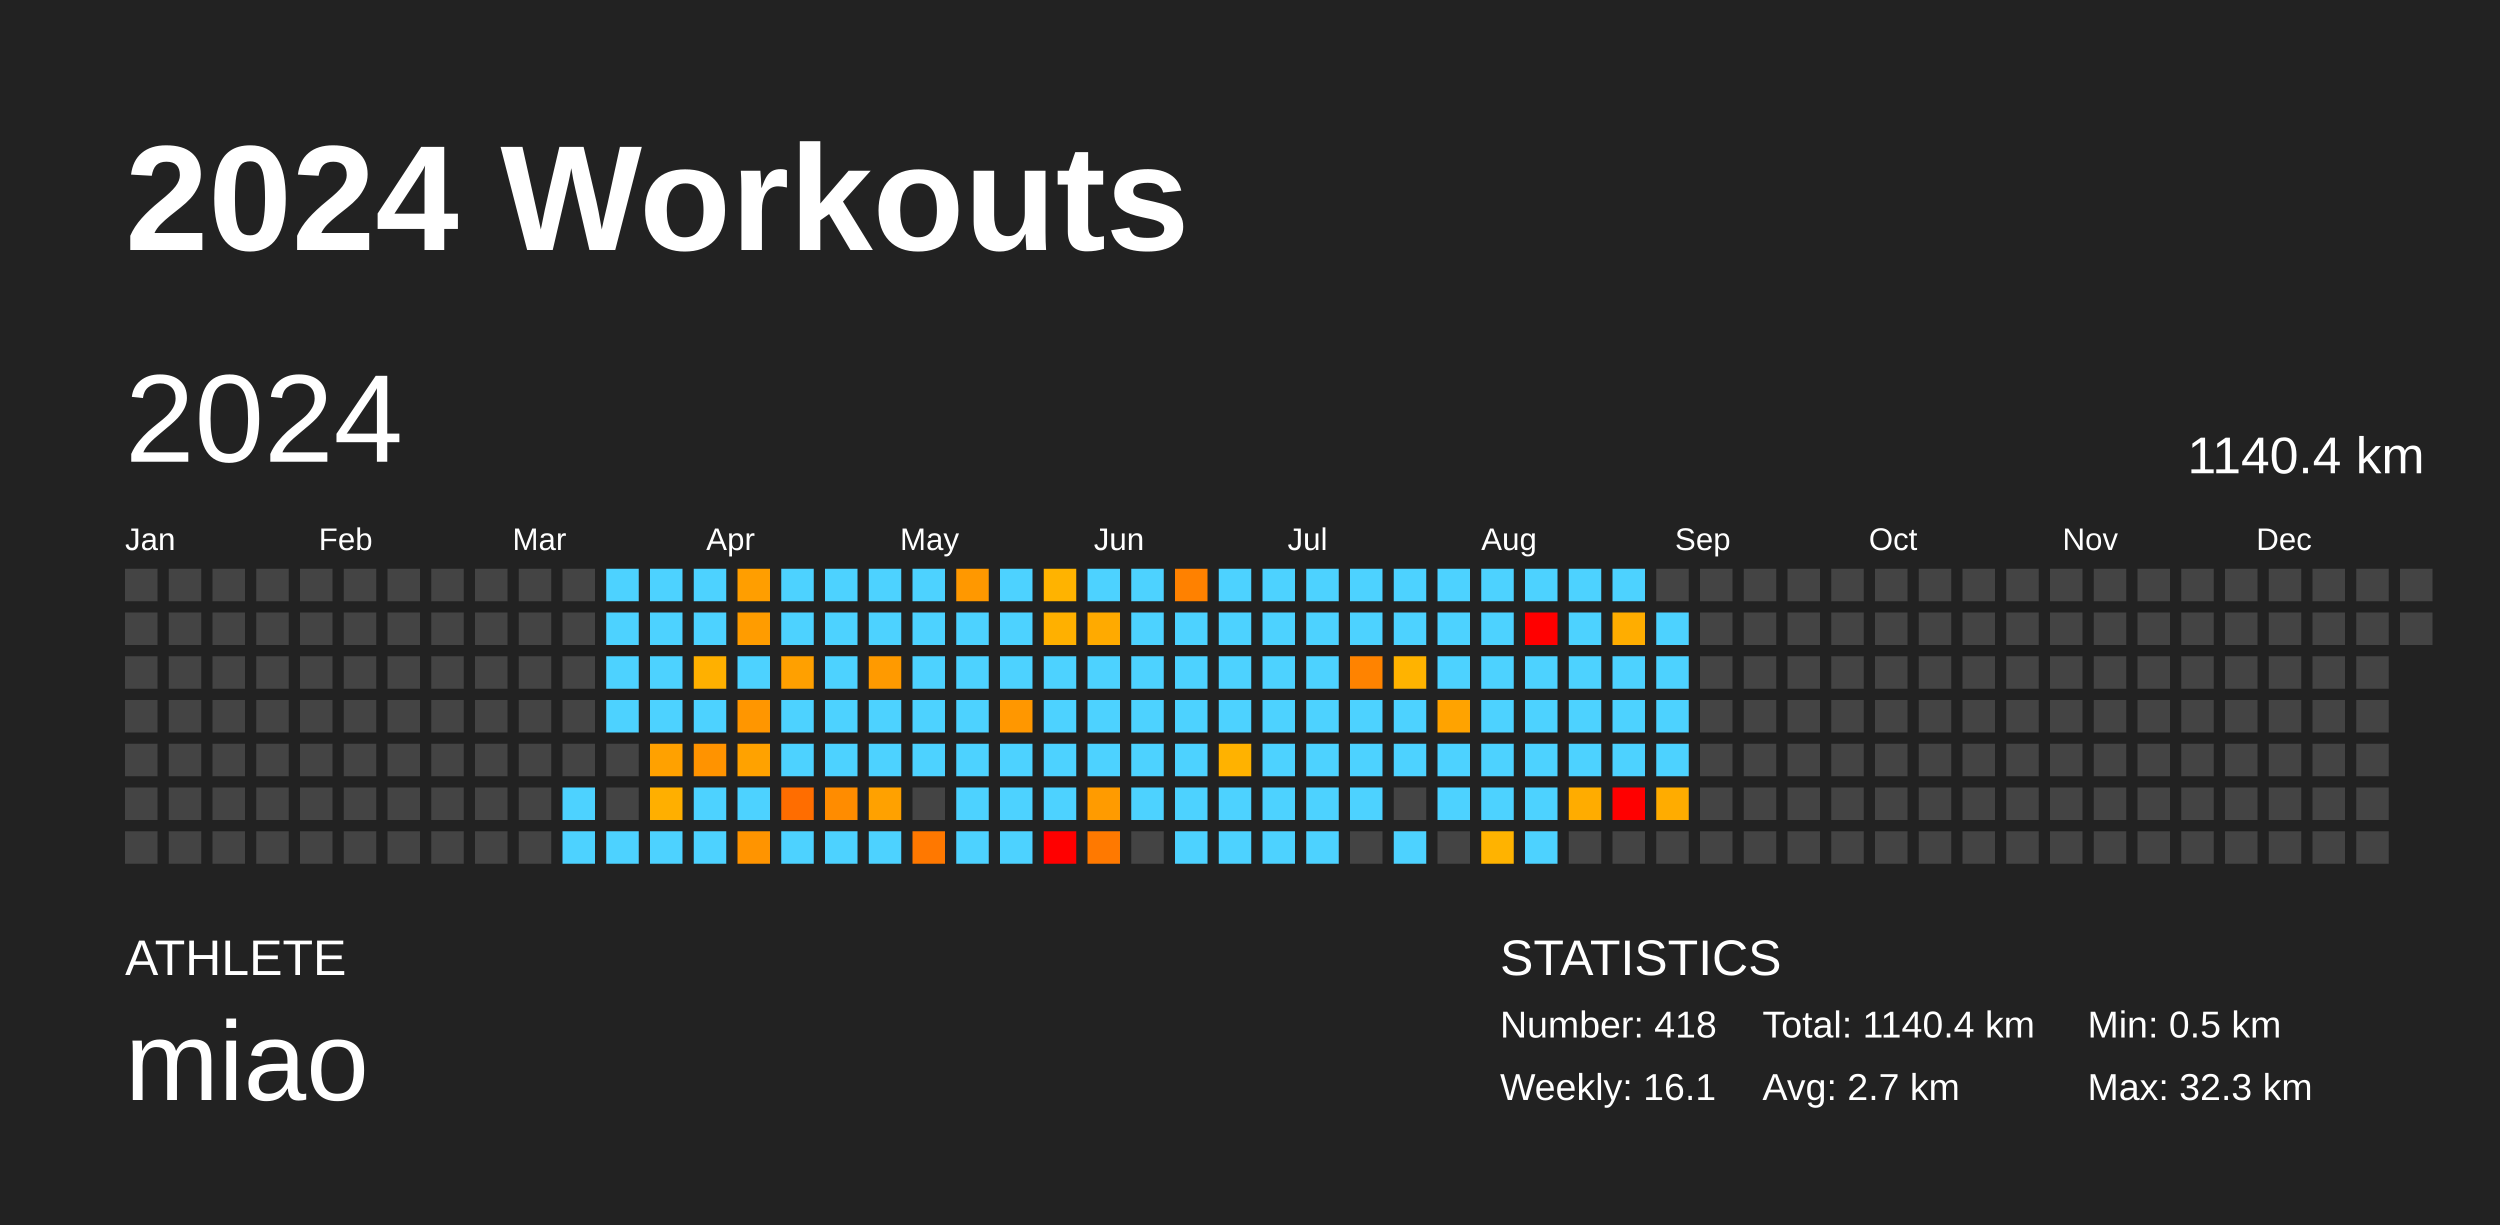
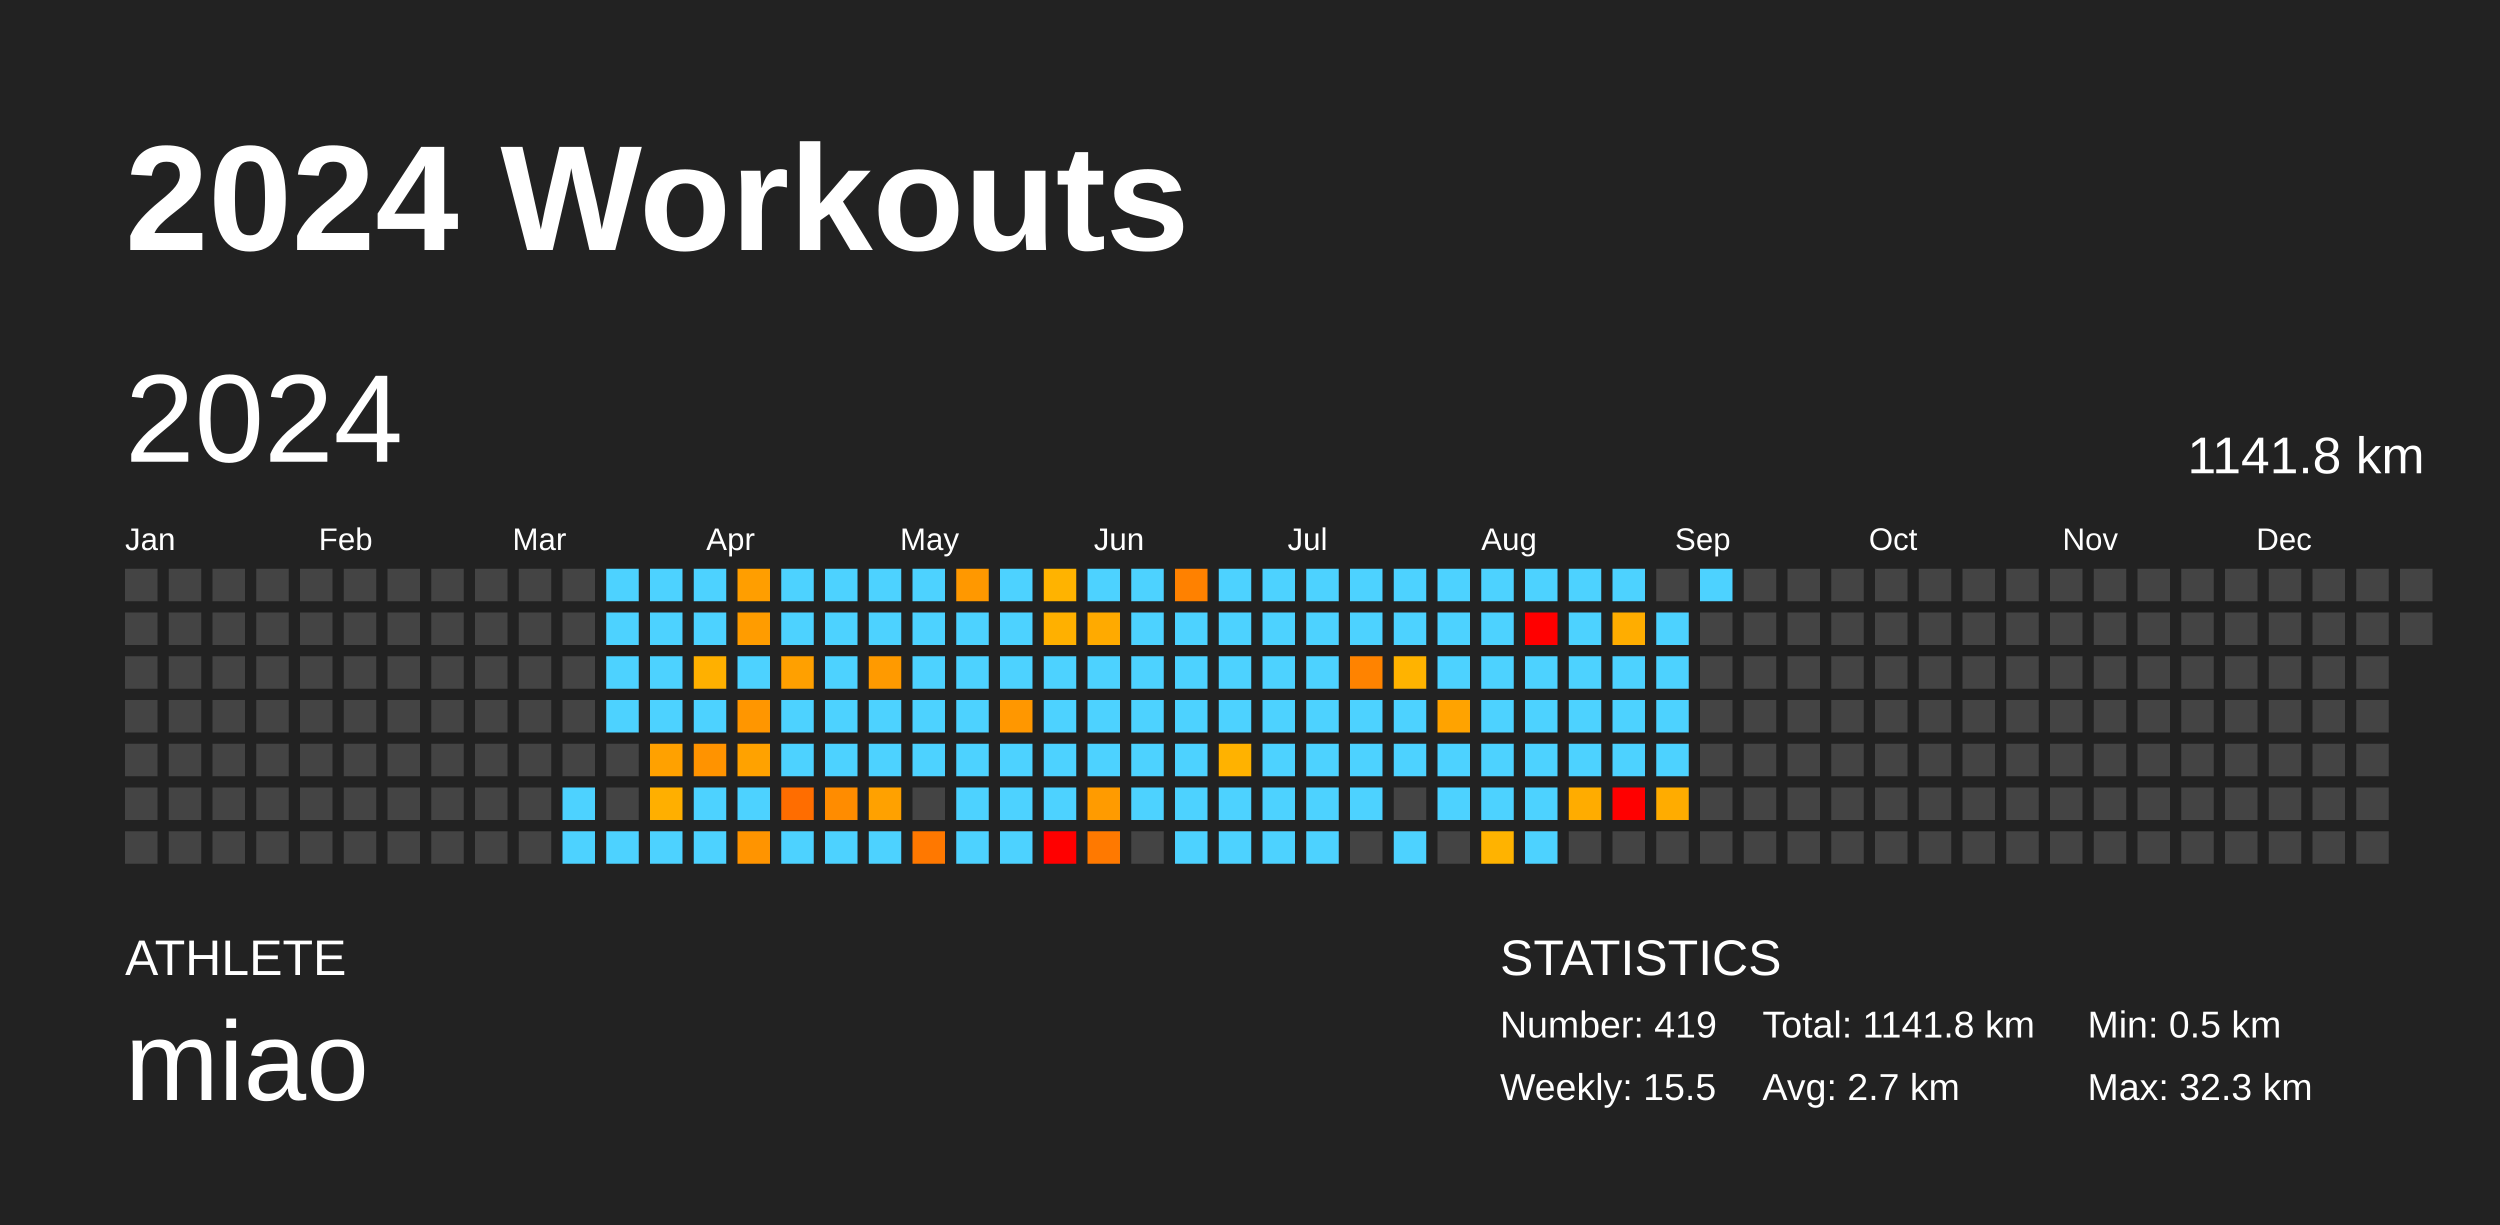
<svg xmlns="http://www.w3.org/2000/svg" baseProfile="full" height="98mm" version="1.1" viewBox="0,0,200,98" width="200mm">
  <defs />
  <rect fill="#222222" height="98" width="200" x="0" y="0" />
  <text fill="#FFFFFF" style="font-size:12px; font-family:Arial; font-weight:bold;" x="10" y="20">2024 Workouts</text>
  <text fill="#FFFFFF" style="font-size:4px; font-family:Arial" x="10" y="78">ATHLETE</text>
  <text fill="#FFFFFF" style="font-size:9px; font-family:Arial" x="10" y="88">miao</text>
  <text fill="#FFFFFF" style="font-size:4px; font-family:Arial" x="120" y="78">STATISTICS</text>
-   <text fill="#FFFFFF" style="font-size:3px; font-family:Arial" x="120" y="83">Number: 418</text>
-   <text fill="#FFFFFF" style="font-size:3px; font-family:Arial" x="120" y="88">Weekly: 16.1</text>
-   <text fill="#FFFFFF" style="font-size:3px; font-family:Arial" x="141" y="83">Total: 1140.4 km</text>
+   <text fill="#FFFFFF" style="font-size:3px; font-family:Arial" x="120" y="83">Number: 419</text>
+   <text fill="#FFFFFF" style="font-size:3px; font-family:Arial" x="120" y="88">Weekly: 15.5</text>
+   <text fill="#FFFFFF" style="font-size:3px; font-family:Arial" x="141" y="83">Total: 1141.8 km</text>
  <text fill="#FFFFFF" style="font-size:3px; font-family:Arial" x="141" y="88">Avg: 2.7 km</text>
  <text fill="#FFFFFF" style="font-size:3px; font-family:Arial" x="167" y="83">Min: 0.5 km</text>
  <text fill="#FFFFFF" style="font-size:3px; font-family:Arial" x="167" y="88">Max: 32.3 km</text>
  <text dominant-baseline="hanging" fill="#FFFFFF" style="font-size:10.0px; font-family:Arial;" x="10" y="30">2024</text>
-   <text dominant-baseline="hanging" fill="#FFFFFF" style="font-size:4.125px; font-family:Arial;" x="175" y="35">1140.4 km</text>
+   <text dominant-baseline="hanging" fill="#FFFFFF" style="font-size:4.125px; font-family:Arial;" x="175" y="35">1141.8 km</text>
  <text fill="#FFFFFF" style="font-size:2.5px; font-family:Arial" x="10.0" y="44">Jan</text>
  <text fill="#FFFFFF" style="font-size:2.5px; font-family:Arial" x="25.5" y="44">Feb</text>
  <text fill="#FFFFFF" style="font-size:2.5px; font-family:Arial" x="41.0" y="44">Mar</text>
  <text fill="#FFFFFF" style="font-size:2.5px; font-family:Arial" x="56.5" y="44">Apr</text>
  <text fill="#FFFFFF" style="font-size:2.5px; font-family:Arial" x="72.0" y="44">May</text>
  <text fill="#FFFFFF" style="font-size:2.5px; font-family:Arial" x="87.5" y="44">Jun</text>
  <text fill="#FFFFFF" style="font-size:2.5px; font-family:Arial" x="103.0" y="44">Jul</text>
  <text fill="#FFFFFF" style="font-size:2.5px; font-family:Arial" x="118.5" y="44">Aug</text>
  <text fill="#FFFFFF" style="font-size:2.5px; font-family:Arial" x="134.0" y="44">Sep</text>
  <text fill="#FFFFFF" style="font-size:2.5px; font-family:Arial" x="149.5" y="44">Oct</text>
  <text fill="#FFFFFF" style="font-size:2.5px; font-family:Arial" x="165.0" y="44">Nov</text>
  <text fill="#FFFFFF" style="font-size:2.5px; font-family:Arial" x="180.5" y="44">Dec</text>
  <rect fill="#444444" height="2.6" width="2.6" x="10.0" y="45.5" />
  <rect fill="#444444" height="2.6" width="2.6" x="10.0" y="49.0" />
  <rect fill="#444444" height="2.6" width="2.6" x="10.0" y="52.5" />
  <rect fill="#444444" height="2.6" width="2.6" x="10.0" y="56.0" />
  <rect fill="#444444" height="2.6" width="2.6" x="10.0" y="59.5" />
  <rect fill="#444444" height="2.6" width="2.6" x="10.0" y="63.0" />
  <rect fill="#444444" height="2.6" width="2.6" x="10.0" y="66.5" />
  <rect fill="#444444" height="2.6" width="2.6" x="13.5" y="45.5" />
  <rect fill="#444444" height="2.6" width="2.6" x="13.5" y="49.0" />
  <rect fill="#444444" height="2.6" width="2.6" x="13.5" y="52.5" />
  <rect fill="#444444" height="2.6" width="2.6" x="13.5" y="56.0" />
  <rect fill="#444444" height="2.6" width="2.6" x="13.5" y="59.5" />
  <rect fill="#444444" height="2.6" width="2.6" x="13.5" y="63.0" />
  <rect fill="#444444" height="2.6" width="2.6" x="13.5" y="66.5" />
  <rect fill="#444444" height="2.6" width="2.6" x="17.0" y="45.5" />
  <rect fill="#444444" height="2.6" width="2.6" x="17.0" y="49.0" />
  <rect fill="#444444" height="2.6" width="2.6" x="17.0" y="52.5" />
  <rect fill="#444444" height="2.6" width="2.6" x="17.0" y="56.0" />
  <rect fill="#444444" height="2.6" width="2.6" x="17.0" y="59.5" />
  <rect fill="#444444" height="2.6" width="2.6" x="17.0" y="63.0" />
  <rect fill="#444444" height="2.6" width="2.6" x="17.0" y="66.5" />
  <rect fill="#444444" height="2.6" width="2.6" x="20.5" y="45.5" />
  <rect fill="#444444" height="2.6" width="2.6" x="20.5" y="49.0" />
  <rect fill="#444444" height="2.6" width="2.6" x="20.5" y="52.5" />
  <rect fill="#444444" height="2.6" width="2.6" x="20.5" y="56.0" />
  <rect fill="#444444" height="2.6" width="2.6" x="20.5" y="59.5" />
  <rect fill="#444444" height="2.6" width="2.6" x="20.5" y="63.0" />
  <rect fill="#444444" height="2.6" width="2.6" x="20.5" y="66.5" />
  <rect fill="#444444" height="2.6" width="2.6" x="24.0" y="45.5" />
  <rect fill="#444444" height="2.6" width="2.6" x="24.0" y="49.0" />
  <rect fill="#444444" height="2.6" width="2.6" x="24.0" y="52.5" />
  <rect fill="#444444" height="2.6" width="2.6" x="24.0" y="56.0" />
  <rect fill="#444444" height="2.6" width="2.6" x="24.0" y="59.5" />
  <rect fill="#444444" height="2.6" width="2.6" x="24.0" y="63.0" />
  <rect fill="#444444" height="2.6" width="2.6" x="24.0" y="66.5" />
  <rect fill="#444444" height="2.6" width="2.6" x="27.5" y="45.5" />
  <rect fill="#444444" height="2.6" width="2.6" x="27.5" y="49.0" />
  <rect fill="#444444" height="2.6" width="2.6" x="27.5" y="52.5" />
  <rect fill="#444444" height="2.6" width="2.6" x="27.5" y="56.0" />
  <rect fill="#444444" height="2.6" width="2.6" x="27.5" y="59.5" />
  <rect fill="#444444" height="2.6" width="2.6" x="27.5" y="63.0" />
  <rect fill="#444444" height="2.6" width="2.6" x="27.5" y="66.5" />
  <rect fill="#444444" height="2.6" width="2.6" x="31.0" y="45.5" />
  <rect fill="#444444" height="2.6" width="2.6" x="31.0" y="49.0" />
  <rect fill="#444444" height="2.6" width="2.6" x="31.0" y="52.5" />
  <rect fill="#444444" height="2.6" width="2.6" x="31.0" y="56.0" />
  <rect fill="#444444" height="2.6" width="2.6" x="31.0" y="59.5" />
  <rect fill="#444444" height="2.6" width="2.6" x="31.0" y="63.0" />
  <rect fill="#444444" height="2.6" width="2.6" x="31.0" y="66.5" />
  <rect fill="#444444" height="2.6" width="2.6" x="34.5" y="45.5" />
  <rect fill="#444444" height="2.6" width="2.6" x="34.5" y="49.0" />
  <rect fill="#444444" height="2.6" width="2.6" x="34.5" y="52.5" />
  <rect fill="#444444" height="2.6" width="2.6" x="34.5" y="56.0" />
  <rect fill="#444444" height="2.6" width="2.6" x="34.5" y="59.5" />
  <rect fill="#444444" height="2.6" width="2.6" x="34.5" y="63.0" />
  <rect fill="#444444" height="2.6" width="2.6" x="34.5" y="66.5" />
  <rect fill="#444444" height="2.6" width="2.6" x="38.0" y="45.5" />
  <rect fill="#444444" height="2.6" width="2.6" x="38.0" y="49.0" />
  <rect fill="#444444" height="2.6" width="2.6" x="38.0" y="52.5" />
  <rect fill="#444444" height="2.6" width="2.6" x="38.0" y="56.0" />
  <rect fill="#444444" height="2.6" width="2.6" x="38.0" y="59.5" />
  <rect fill="#444444" height="2.6" width="2.6" x="38.0" y="63.0" />
  <rect fill="#444444" height="2.6" width="2.6" x="38.0" y="66.5" />
  <rect fill="#444444" height="2.6" width="2.6" x="41.5" y="45.5" />
  <rect fill="#444444" height="2.6" width="2.6" x="41.5" y="49.0" />
  <rect fill="#444444" height="2.6" width="2.6" x="41.5" y="52.5" />
  <rect fill="#444444" height="2.6" width="2.6" x="41.5" y="56.0" />
  <rect fill="#444444" height="2.6" width="2.6" x="41.5" y="59.5" />
  <rect fill="#444444" height="2.6" width="2.6" x="41.5" y="63.0" />
  <rect fill="#444444" height="2.6" width="2.6" x="41.5" y="66.5" />
  <rect fill="#444444" height="2.6" width="2.6" x="45.0" y="45.5" />
  <rect fill="#444444" height="2.6" width="2.6" x="45.0" y="49.0" />
  <rect fill="#444444" height="2.6" width="2.6" x="45.0" y="52.5" />
  <rect fill="#444444" height="2.6" width="2.6" x="45.0" y="56.0" />
  <rect fill="#444444" height="2.6" width="2.6" x="45.0" y="59.5" />
  <rect fill="#4dd2ff" height="2.6" width="2.6" x="45.0" y="63.0" />
  <rect fill="#4dd2ff" height="2.6" width="2.6" x="45.0" y="66.5" />
  <rect fill="#4dd2ff" height="2.6" width="2.6" x="48.5" y="45.5" />
  <rect fill="#4dd2ff" height="2.6" width="2.6" x="48.5" y="49.0" />
  <rect fill="#4dd2ff" height="2.6" width="2.6" x="48.5" y="52.5" />
  <rect fill="#4dd2ff" height="2.6" width="2.6" x="48.5" y="56.0" />
  <rect fill="#444444" height="2.6" width="2.6" x="48.5" y="59.5" />
  <rect fill="#444444" height="2.6" width="2.6" x="48.5" y="63.0" />
  <rect fill="#4dd2ff" height="2.6" width="2.6" x="48.5" y="66.5" />
  <rect fill="#4dd2ff" height="2.6" width="2.6" x="52.0" y="45.5" />
  <rect fill="#4dd2ff" height="2.6" width="2.6" x="52.0" y="49.0" />
  <rect fill="#4dd2ff" height="2.6" width="2.6" x="52.0" y="52.5" />
  <rect fill="#4dd2ff" height="2.6" width="2.6" x="52.0" y="56.0" />
  <rect fill="#ffa100" height="2.6" width="2.6" x="52.0" y="59.5" />
  <rect fill="#ffaf00" height="2.6" width="2.6" x="52.0" y="63.0" />
  <rect fill="#4dd2ff" height="2.6" width="2.6" x="52.0" y="66.5" />
  <rect fill="#4dd2ff" height="2.6" width="2.6" x="55.5" y="45.5" />
  <rect fill="#4dd2ff" height="2.6" width="2.6" x="55.5" y="49.0" />
  <rect fill="#ffb000" height="2.6" width="2.6" x="55.5" y="52.5" />
  <rect fill="#4dd2ff" height="2.6" width="2.6" x="55.5" y="56.0" />
  <rect fill="#ff9300" height="2.6" width="2.6" x="55.5" y="59.5" />
  <rect fill="#4dd2ff" height="2.6" width="2.6" x="55.5" y="63.0" />
  <rect fill="#4dd2ff" height="2.6" width="2.6" x="55.5" y="66.5" />
  <rect fill="#ff9e00" height="2.6" width="2.6" x="59.0" y="45.5" />
  <rect fill="#ff9c00" height="2.6" width="2.6" x="59.0" y="49.0" />
  <rect fill="#4dd2ff" height="2.6" width="2.6" x="59.0" y="52.5" />
  <rect fill="#ff9600" height="2.6" width="2.6" x="59.0" y="56.0" />
  <rect fill="#ffa200" height="2.6" width="2.6" x="59.0" y="59.5" />
  <rect fill="#4dd2ff" height="2.6" width="2.6" x="59.0" y="63.0" />
  <rect fill="#ff9400" height="2.6" width="2.6" x="59.0" y="66.5" />
  <rect fill="#4dd2ff" height="2.6" width="2.6" x="62.5" y="45.5" />
  <rect fill="#4dd2ff" height="2.6" width="2.6" x="62.5" y="49.0" />
  <rect fill="#ffa000" height="2.6" width="2.6" x="62.5" y="52.5" />
  <rect fill="#4dd2ff" height="2.6" width="2.6" x="62.5" y="56.0" />
  <rect fill="#4dd2ff" height="2.6" width="2.6" x="62.5" y="59.5" />
  <rect fill="#ff6d00" height="2.6" width="2.6" x="62.5" y="63.0" />
  <rect fill="#4dd2ff" height="2.6" width="2.6" x="62.5" y="66.5" />
  <rect fill="#4dd2ff" height="2.6" width="2.6" x="66.0" y="45.5" />
  <rect fill="#4dd2ff" height="2.6" width="2.6" x="66.0" y="49.0" />
  <rect fill="#4dd2ff" height="2.6" width="2.6" x="66.0" y="52.5" />
  <rect fill="#4dd2ff" height="2.6" width="2.6" x="66.0" y="56.0" />
  <rect fill="#4dd2ff" height="2.6" width="2.6" x="66.0" y="59.5" />
  <rect fill="#ff8c00" height="2.6" width="2.6" x="66.0" y="63.0" />
  <rect fill="#4dd2ff" height="2.6" width="2.6" x="66.0" y="66.5" />
  <rect fill="#4dd2ff" height="2.6" width="2.6" x="69.5" y="45.5" />
  <rect fill="#4dd2ff" height="2.6" width="2.6" x="69.5" y="49.0" />
  <rect fill="#ff9a00" height="2.6" width="2.6" x="69.5" y="52.5" />
  <rect fill="#4dd2ff" height="2.6" width="2.6" x="69.5" y="56.0" />
  <rect fill="#4dd2ff" height="2.6" width="2.6" x="69.5" y="59.5" />
  <rect fill="#ffa100" height="2.6" width="2.6" x="69.5" y="63.0" />
  <rect fill="#4dd2ff" height="2.6" width="2.6" x="69.5" y="66.5" />
  <rect fill="#4dd2ff" height="2.6" width="2.6" x="73.0" y="45.5" />
  <rect fill="#4dd2ff" height="2.6" width="2.6" x="73.0" y="49.0" />
  <rect fill="#4dd2ff" height="2.6" width="2.6" x="73.0" y="52.5" />
  <rect fill="#4dd2ff" height="2.6" width="2.6" x="73.0" y="56.0" />
  <rect fill="#4dd2ff" height="2.6" width="2.6" x="73.0" y="59.5" />
  <rect fill="#444444" height="2.6" width="2.6" x="73.0" y="63.0" />
  <rect fill="#ff7800" height="2.6" width="2.6" x="73.0" y="66.5" />
  <rect fill="#ff9800" height="2.6" width="2.6" x="76.5" y="45.5" />
  <rect fill="#4dd2ff" height="2.6" width="2.6" x="76.5" y="49.0" />
  <rect fill="#4dd2ff" height="2.6" width="2.6" x="76.5" y="52.5" />
  <rect fill="#4dd2ff" height="2.6" width="2.6" x="76.5" y="56.0" />
  <rect fill="#4dd2ff" height="2.6" width="2.6" x="76.5" y="59.5" />
  <rect fill="#4dd2ff" height="2.6" width="2.6" x="76.5" y="63.0" />
  <rect fill="#4dd2ff" height="2.6" width="2.6" x="76.5" y="66.5" />
  <rect fill="#4dd2ff" height="2.6" width="2.6" x="80.0" y="45.5" />
  <rect fill="#4dd2ff" height="2.6" width="2.6" x="80.0" y="49.0" />
  <rect fill="#4dd2ff" height="2.6" width="2.6" x="80.0" y="52.5" />
  <rect fill="#ff9700" height="2.6" width="2.6" x="80.0" y="56.0" />
  <rect fill="#4dd2ff" height="2.6" width="2.6" x="80.0" y="59.5" />
  <rect fill="#4dd2ff" height="2.6" width="2.6" x="80.0" y="63.0" />
  <rect fill="#4dd2ff" height="2.6" width="2.6" x="80.0" y="66.5" />
  <rect fill="#ffb300" height="2.6" width="2.6" x="83.5" y="45.5" />
  <rect fill="#ffb000" height="2.6" width="2.6" x="83.5" y="49.0" />
  <rect fill="#4dd2ff" height="2.6" width="2.6" x="83.5" y="52.5" />
  <rect fill="#4dd2ff" height="2.6" width="2.6" x="83.5" y="56.0" />
  <rect fill="#4dd2ff" height="2.6" width="2.6" x="83.5" y="59.5" />
  <rect fill="#4dd2ff" height="2.6" width="2.6" x="83.5" y="63.0" />
  <rect fill="red" height="2.6" width="2.6" x="83.5" y="66.5" />
  <rect fill="#4dd2ff" height="2.6" width="2.6" x="87.0" y="45.5" />
  <rect fill="#ffaa00" height="2.6" width="2.6" x="87.0" y="49.0" />
  <rect fill="#4dd2ff" height="2.6" width="2.6" x="87.0" y="52.5" />
  <rect fill="#4dd2ff" height="2.6" width="2.6" x="87.0" y="56.0" />
  <rect fill="#4dd2ff" height="2.6" width="2.6" x="87.0" y="59.5" />
  <rect fill="#ff9b00" height="2.6" width="2.6" x="87.0" y="63.0" />
  <rect fill="#ff7900" height="2.6" width="2.6" x="87.0" y="66.5" />
  <rect fill="#4dd2ff" height="2.6" width="2.6" x="90.5" y="45.5" />
  <rect fill="#4dd2ff" height="2.6" width="2.6" x="90.5" y="49.0" />
  <rect fill="#4dd2ff" height="2.6" width="2.6" x="90.5" y="52.5" />
  <rect fill="#4dd2ff" height="2.6" width="2.6" x="90.5" y="56.0" />
  <rect fill="#4dd2ff" height="2.6" width="2.6" x="90.5" y="59.5" />
  <rect fill="#4dd2ff" height="2.6" width="2.6" x="90.5" y="63.0" />
  <rect fill="#444444" height="2.6" width="2.6" x="90.5" y="66.5" />
  <rect fill="#ff8100" height="2.6" width="2.6" x="94.0" y="45.5" />
  <rect fill="#4dd2ff" height="2.6" width="2.6" x="94.0" y="49.0" />
  <rect fill="#4dd2ff" height="2.6" width="2.6" x="94.0" y="52.5" />
  <rect fill="#4dd2ff" height="2.6" width="2.6" x="94.0" y="56.0" />
  <rect fill="#4dd2ff" height="2.6" width="2.6" x="94.0" y="59.5" />
  <rect fill="#4dd2ff" height="2.6" width="2.6" x="94.0" y="63.0" />
  <rect fill="#4dd2ff" height="2.6" width="2.6" x="94.0" y="66.5" />
  <rect fill="#4dd2ff" height="2.6" width="2.6" x="97.5" y="45.5" />
  <rect fill="#4dd2ff" height="2.6" width="2.6" x="97.5" y="49.0" />
  <rect fill="#4dd2ff" height="2.6" width="2.6" x="97.5" y="52.5" />
  <rect fill="#4dd2ff" height="2.6" width="2.6" x="97.5" y="56.0" />
  <rect fill="#ffb200" height="2.6" width="2.6" x="97.5" y="59.5" />
  <rect fill="#4dd2ff" height="2.6" width="2.6" x="97.5" y="63.0" />
  <rect fill="#4dd2ff" height="2.6" width="2.6" x="97.5" y="66.5" />
  <rect fill="#4dd2ff" height="2.6" width="2.6" x="101.0" y="45.5" />
  <rect fill="#4dd2ff" height="2.6" width="2.6" x="101.0" y="49.0" />
  <rect fill="#4dd2ff" height="2.6" width="2.6" x="101.0" y="52.5" />
  <rect fill="#4dd2ff" height="2.6" width="2.6" x="101.0" y="56.0" />
  <rect fill="#4dd2ff" height="2.6" width="2.6" x="101.0" y="59.5" />
  <rect fill="#4dd2ff" height="2.6" width="2.6" x="101.0" y="63.0" />
  <rect fill="#4dd2ff" height="2.6" width="2.6" x="101.0" y="66.5" />
  <rect fill="#4dd2ff" height="2.6" width="2.6" x="104.5" y="45.5" />
  <rect fill="#4dd2ff" height="2.6" width="2.6" x="104.5" y="49.0" />
  <rect fill="#4dd2ff" height="2.6" width="2.6" x="104.5" y="52.5" />
  <rect fill="#4dd2ff" height="2.6" width="2.6" x="104.5" y="56.0" />
  <rect fill="#4dd2ff" height="2.6" width="2.6" x="104.5" y="59.5" />
  <rect fill="#4dd2ff" height="2.6" width="2.6" x="104.5" y="63.0" />
  <rect fill="#4dd2ff" height="2.6" width="2.6" x="104.5" y="66.5" />
  <rect fill="#4dd2ff" height="2.6" width="2.6" x="108.0" y="45.5" />
  <rect fill="#4dd2ff" height="2.6" width="2.6" x="108.0" y="49.0" />
  <rect fill="#ff8300" height="2.6" width="2.6" x="108.0" y="52.5" />
  <rect fill="#4dd2ff" height="2.6" width="2.6" x="108.0" y="56.0" />
  <rect fill="#4dd2ff" height="2.6" width="2.6" x="108.0" y="59.5" />
  <rect fill="#4dd2ff" height="2.6" width="2.6" x="108.0" y="63.0" />
  <rect fill="#444444" height="2.6" width="2.6" x="108.0" y="66.5" />
  <rect fill="#4dd2ff" height="2.6" width="2.6" x="111.5" y="45.5" />
  <rect fill="#4dd2ff" height="2.6" width="2.6" x="111.5" y="49.0" />
  <rect fill="#ffb300" height="2.6" width="2.6" x="111.5" y="52.5" />
  <rect fill="#4dd2ff" height="2.6" width="2.6" x="111.5" y="56.0" />
  <rect fill="#4dd2ff" height="2.6" width="2.6" x="111.5" y="59.5" />
  <rect fill="#444444" height="2.6" width="2.6" x="111.5" y="63.0" />
  <rect fill="#4dd2ff" height="2.6" width="2.6" x="111.5" y="66.5" />
  <rect fill="#4dd2ff" height="2.6" width="2.6" x="115.0" y="45.5" />
  <rect fill="#4dd2ff" height="2.6" width="2.6" x="115.0" y="49.0" />
  <rect fill="#4dd2ff" height="2.6" width="2.6" x="115.0" y="52.5" />
  <rect fill="#ffa300" height="2.6" width="2.6" x="115.0" y="56.0" />
  <rect fill="#4dd2ff" height="2.6" width="2.6" x="115.0" y="59.5" />
  <rect fill="#4dd2ff" height="2.6" width="2.6" x="115.0" y="63.0" />
  <rect fill="#444444" height="2.6" width="2.6" x="115.0" y="66.5" />
  <rect fill="#4dd2ff" height="2.6" width="2.6" x="118.5" y="45.5" />
  <rect fill="#4dd2ff" height="2.6" width="2.6" x="118.5" y="49.0" />
  <rect fill="#4dd2ff" height="2.6" width="2.6" x="118.5" y="52.5" />
  <rect fill="#4dd2ff" height="2.6" width="2.6" x="118.5" y="56.0" />
  <rect fill="#4dd2ff" height="2.6" width="2.6" x="118.5" y="59.5" />
  <rect fill="#4dd2ff" height="2.6" width="2.6" x="118.5" y="63.0" />
  <rect fill="#ffb300" height="2.6" width="2.6" x="118.5" y="66.5" />
  <rect fill="#4dd2ff" height="2.6" width="2.6" x="122.0" y="45.5" />
  <rect fill="red" height="2.6" width="2.6" x="122.0" y="49.0" />
  <rect fill="#4dd2ff" height="2.6" width="2.6" x="122.0" y="52.5" />
  <rect fill="#4dd2ff" height="2.6" width="2.6" x="122.0" y="56.0" />
  <rect fill="#4dd2ff" height="2.6" width="2.6" x="122.0" y="59.5" />
  <rect fill="#4dd2ff" height="2.6" width="2.6" x="122.0" y="63.0" />
  <rect fill="#4dd2ff" height="2.6" width="2.6" x="122.0" y="66.5" />
  <rect fill="#4dd2ff" height="2.6" width="2.6" x="125.5" y="45.5" />
  <rect fill="#4dd2ff" height="2.6" width="2.6" x="125.5" y="49.0" />
  <rect fill="#4dd2ff" height="2.6" width="2.6" x="125.5" y="52.5" />
  <rect fill="#4dd2ff" height="2.6" width="2.6" x="125.5" y="56.0" />
  <rect fill="#4dd2ff" height="2.6" width="2.6" x="125.5" y="59.5" />
  <rect fill="#ffac00" height="2.6" width="2.6" x="125.5" y="63.0" />
  <rect fill="#444444" height="2.6" width="2.6" x="125.5" y="66.5" />
  <rect fill="#4dd2ff" height="2.6" width="2.6" x="129.0" y="45.5" />
  <rect fill="#ffad00" height="2.6" width="2.6" x="129.0" y="49.0" />
  <rect fill="#4dd2ff" height="2.6" width="2.6" x="129.0" y="52.5" />
  <rect fill="#4dd2ff" height="2.6" width="2.6" x="129.0" y="56.0" />
  <rect fill="#4dd2ff" height="2.6" width="2.6" x="129.0" y="59.5" />
  <rect fill="red" height="2.6" width="2.6" x="129.0" y="63.0" />
  <rect fill="#444444" height="2.6" width="2.6" x="129.0" y="66.5" />
  <rect fill="#444444" height="2.6" width="2.6" x="132.5" y="45.5" />
  <rect fill="#4dd2ff" height="2.6" width="2.6" x="132.5" y="49.0" />
  <rect fill="#4dd2ff" height="2.6" width="2.6" x="132.5" y="52.5" />
  <rect fill="#4dd2ff" height="2.6" width="2.6" x="132.5" y="56.0" />
  <rect fill="#4dd2ff" height="2.6" width="2.6" x="132.5" y="59.5" />
  <rect fill="#ffac00" height="2.6" width="2.6" x="132.5" y="63.0" />
  <rect fill="#444444" height="2.6" width="2.6" x="132.5" y="66.5" />
-   <rect fill="#444444" height="2.6" width="2.6" x="136.0" y="45.5" />
+   <rect fill="#4dd2ff" height="2.6" width="2.6" x="136.0" y="45.5" />
  <rect fill="#444444" height="2.6" width="2.6" x="136.0" y="49.0" />
  <rect fill="#444444" height="2.6" width="2.6" x="136.0" y="52.5" />
  <rect fill="#444444" height="2.6" width="2.6" x="136.0" y="56.0" />
  <rect fill="#444444" height="2.6" width="2.6" x="136.0" y="59.5" />
  <rect fill="#444444" height="2.6" width="2.6" x="136.0" y="63.0" />
  <rect fill="#444444" height="2.6" width="2.6" x="136.0" y="66.5" />
  <rect fill="#444444" height="2.6" width="2.6" x="139.5" y="45.5" />
  <rect fill="#444444" height="2.6" width="2.6" x="139.5" y="49.0" />
  <rect fill="#444444" height="2.6" width="2.6" x="139.5" y="52.5" />
  <rect fill="#444444" height="2.6" width="2.6" x="139.5" y="56.0" />
  <rect fill="#444444" height="2.6" width="2.6" x="139.5" y="59.5" />
  <rect fill="#444444" height="2.6" width="2.6" x="139.5" y="63.0" />
  <rect fill="#444444" height="2.6" width="2.6" x="139.5" y="66.5" />
  <rect fill="#444444" height="2.6" width="2.6" x="143.0" y="45.5" />
  <rect fill="#444444" height="2.6" width="2.6" x="143.0" y="49.0" />
  <rect fill="#444444" height="2.6" width="2.6" x="143.0" y="52.5" />
  <rect fill="#444444" height="2.6" width="2.6" x="143.0" y="56.0" />
  <rect fill="#444444" height="2.6" width="2.6" x="143.0" y="59.5" />
  <rect fill="#444444" height="2.6" width="2.6" x="143.0" y="63.0" />
  <rect fill="#444444" height="2.6" width="2.6" x="143.0" y="66.5" />
  <rect fill="#444444" height="2.6" width="2.6" x="146.5" y="45.5" />
  <rect fill="#444444" height="2.6" width="2.6" x="146.5" y="49.0" />
  <rect fill="#444444" height="2.6" width="2.6" x="146.5" y="52.5" />
  <rect fill="#444444" height="2.6" width="2.6" x="146.5" y="56.0" />
  <rect fill="#444444" height="2.6" width="2.6" x="146.5" y="59.5" />
  <rect fill="#444444" height="2.6" width="2.6" x="146.5" y="63.0" />
  <rect fill="#444444" height="2.6" width="2.6" x="146.5" y="66.5" />
  <rect fill="#444444" height="2.6" width="2.6" x="150.0" y="45.5" />
  <rect fill="#444444" height="2.6" width="2.6" x="150.0" y="49.0" />
  <rect fill="#444444" height="2.6" width="2.6" x="150.0" y="52.5" />
  <rect fill="#444444" height="2.6" width="2.6" x="150.0" y="56.0" />
  <rect fill="#444444" height="2.6" width="2.6" x="150.0" y="59.5" />
  <rect fill="#444444" height="2.6" width="2.6" x="150.0" y="63.0" />
  <rect fill="#444444" height="2.6" width="2.6" x="150.0" y="66.5" />
  <rect fill="#444444" height="2.6" width="2.6" x="153.5" y="45.5" />
  <rect fill="#444444" height="2.6" width="2.6" x="153.5" y="49.0" />
  <rect fill="#444444" height="2.6" width="2.6" x="153.5" y="52.5" />
  <rect fill="#444444" height="2.6" width="2.6" x="153.5" y="56.0" />
  <rect fill="#444444" height="2.6" width="2.6" x="153.5" y="59.5" />
  <rect fill="#444444" height="2.6" width="2.6" x="153.5" y="63.0" />
  <rect fill="#444444" height="2.6" width="2.6" x="153.5" y="66.5" />
  <rect fill="#444444" height="2.6" width="2.6" x="157.0" y="45.5" />
  <rect fill="#444444" height="2.6" width="2.6" x="157.0" y="49.0" />
  <rect fill="#444444" height="2.6" width="2.6" x="157.0" y="52.5" />
  <rect fill="#444444" height="2.6" width="2.6" x="157.0" y="56.0" />
  <rect fill="#444444" height="2.6" width="2.6" x="157.0" y="59.5" />
  <rect fill="#444444" height="2.6" width="2.6" x="157.0" y="63.0" />
  <rect fill="#444444" height="2.6" width="2.6" x="157.0" y="66.5" />
  <rect fill="#444444" height="2.6" width="2.6" x="160.5" y="45.5" />
  <rect fill="#444444" height="2.6" width="2.6" x="160.5" y="49.0" />
  <rect fill="#444444" height="2.6" width="2.6" x="160.5" y="52.5" />
  <rect fill="#444444" height="2.6" width="2.6" x="160.5" y="56.0" />
  <rect fill="#444444" height="2.6" width="2.6" x="160.5" y="59.5" />
  <rect fill="#444444" height="2.6" width="2.6" x="160.5" y="63.0" />
  <rect fill="#444444" height="2.6" width="2.6" x="160.5" y="66.5" />
  <rect fill="#444444" height="2.6" width="2.6" x="164.0" y="45.5" />
  <rect fill="#444444" height="2.6" width="2.6" x="164.0" y="49.0" />
  <rect fill="#444444" height="2.6" width="2.6" x="164.0" y="52.5" />
  <rect fill="#444444" height="2.6" width="2.6" x="164.0" y="56.0" />
  <rect fill="#444444" height="2.6" width="2.6" x="164.0" y="59.5" />
  <rect fill="#444444" height="2.6" width="2.6" x="164.0" y="63.0" />
  <rect fill="#444444" height="2.6" width="2.6" x="164.0" y="66.5" />
  <rect fill="#444444" height="2.6" width="2.6" x="167.5" y="45.5" />
  <rect fill="#444444" height="2.6" width="2.6" x="167.5" y="49.0" />
  <rect fill="#444444" height="2.6" width="2.6" x="167.5" y="52.5" />
  <rect fill="#444444" height="2.6" width="2.6" x="167.5" y="56.0" />
  <rect fill="#444444" height="2.6" width="2.6" x="167.5" y="59.5" />
  <rect fill="#444444" height="2.6" width="2.6" x="167.5" y="63.0" />
  <rect fill="#444444" height="2.6" width="2.6" x="167.5" y="66.5" />
  <rect fill="#444444" height="2.6" width="2.6" x="171.0" y="45.5" />
  <rect fill="#444444" height="2.6" width="2.6" x="171.0" y="49.0" />
  <rect fill="#444444" height="2.6" width="2.6" x="171.0" y="52.5" />
  <rect fill="#444444" height="2.6" width="2.6" x="171.0" y="56.0" />
  <rect fill="#444444" height="2.6" width="2.6" x="171.0" y="59.5" />
  <rect fill="#444444" height="2.6" width="2.6" x="171.0" y="63.0" />
  <rect fill="#444444" height="2.6" width="2.6" x="171.0" y="66.5" />
  <rect fill="#444444" height="2.6" width="2.6" x="174.5" y="45.5" />
  <rect fill="#444444" height="2.6" width="2.6" x="174.5" y="49.0" />
  <rect fill="#444444" height="2.6" width="2.6" x="174.5" y="52.5" />
  <rect fill="#444444" height="2.6" width="2.6" x="174.5" y="56.0" />
  <rect fill="#444444" height="2.6" width="2.6" x="174.5" y="59.5" />
  <rect fill="#444444" height="2.6" width="2.6" x="174.5" y="63.0" />
  <rect fill="#444444" height="2.6" width="2.6" x="174.5" y="66.5" />
  <rect fill="#444444" height="2.6" width="2.6" x="178.0" y="45.5" />
  <rect fill="#444444" height="2.6" width="2.6" x="178.0" y="49.0" />
  <rect fill="#444444" height="2.6" width="2.6" x="178.0" y="52.5" />
  <rect fill="#444444" height="2.6" width="2.6" x="178.0" y="56.0" />
  <rect fill="#444444" height="2.6" width="2.6" x="178.0" y="59.5" />
  <rect fill="#444444" height="2.6" width="2.6" x="178.0" y="63.0" />
  <rect fill="#444444" height="2.6" width="2.6" x="178.0" y="66.5" />
  <rect fill="#444444" height="2.6" width="2.6" x="181.5" y="45.5" />
  <rect fill="#444444" height="2.6" width="2.6" x="181.5" y="49.0" />
  <rect fill="#444444" height="2.6" width="2.6" x="181.5" y="52.5" />
  <rect fill="#444444" height="2.6" width="2.6" x="181.5" y="56.0" />
  <rect fill="#444444" height="2.6" width="2.6" x="181.5" y="59.5" />
  <rect fill="#444444" height="2.6" width="2.6" x="181.5" y="63.0" />
  <rect fill="#444444" height="2.6" width="2.6" x="181.5" y="66.5" />
  <rect fill="#444444" height="2.6" width="2.6" x="185.0" y="45.5" />
  <rect fill="#444444" height="2.6" width="2.6" x="185.0" y="49.0" />
  <rect fill="#444444" height="2.6" width="2.6" x="185.0" y="52.5" />
  <rect fill="#444444" height="2.6" width="2.6" x="185.0" y="56.0" />
  <rect fill="#444444" height="2.6" width="2.6" x="185.0" y="59.5" />
  <rect fill="#444444" height="2.6" width="2.6" x="185.0" y="63.0" />
  <rect fill="#444444" height="2.6" width="2.6" x="185.0" y="66.5" />
  <rect fill="#444444" height="2.6" width="2.6" x="188.5" y="45.5" />
  <rect fill="#444444" height="2.6" width="2.6" x="188.5" y="49.0" />
  <rect fill="#444444" height="2.6" width="2.6" x="188.5" y="52.5" />
  <rect fill="#444444" height="2.6" width="2.6" x="188.5" y="56.0" />
  <rect fill="#444444" height="2.6" width="2.6" x="188.5" y="59.5" />
  <rect fill="#444444" height="2.6" width="2.6" x="188.5" y="63.0" />
  <rect fill="#444444" height="2.6" width="2.6" x="188.5" y="66.5" />
  <rect fill="#444444" height="2.6" width="2.6" x="192.0" y="45.5" />
  <rect fill="#444444" height="2.6" width="2.6" x="192.0" y="49.0" />
</svg>
